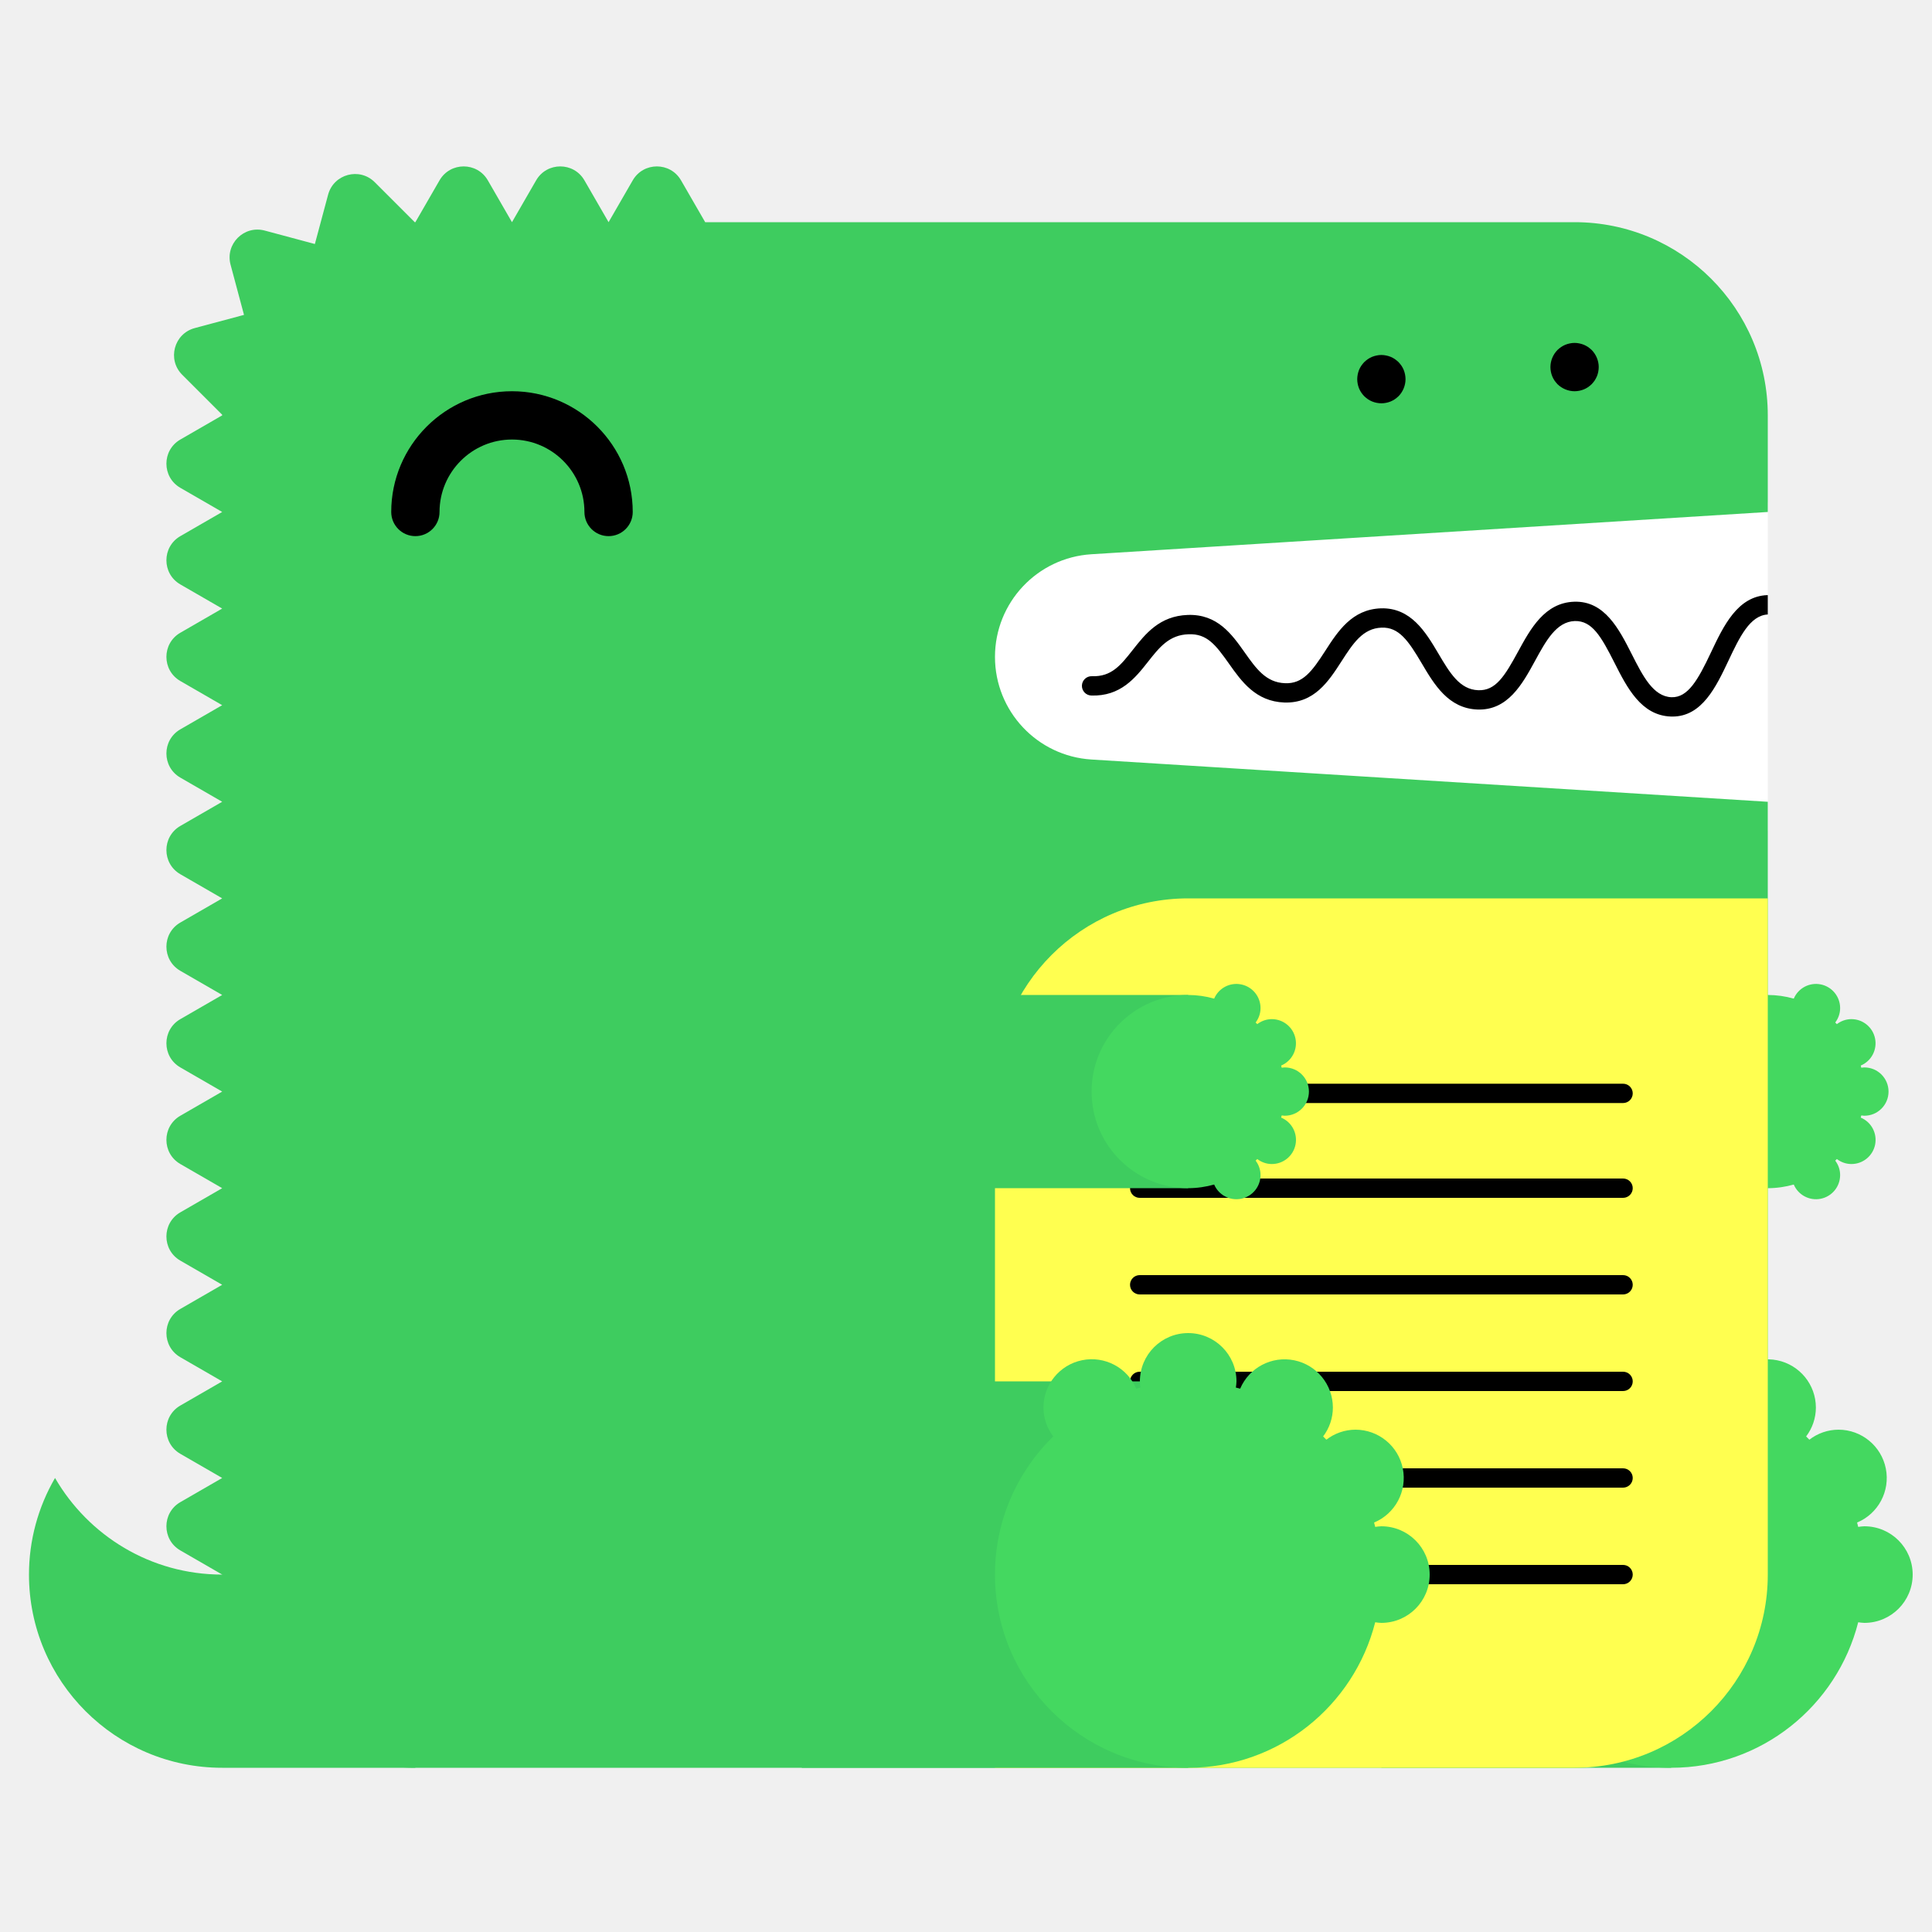
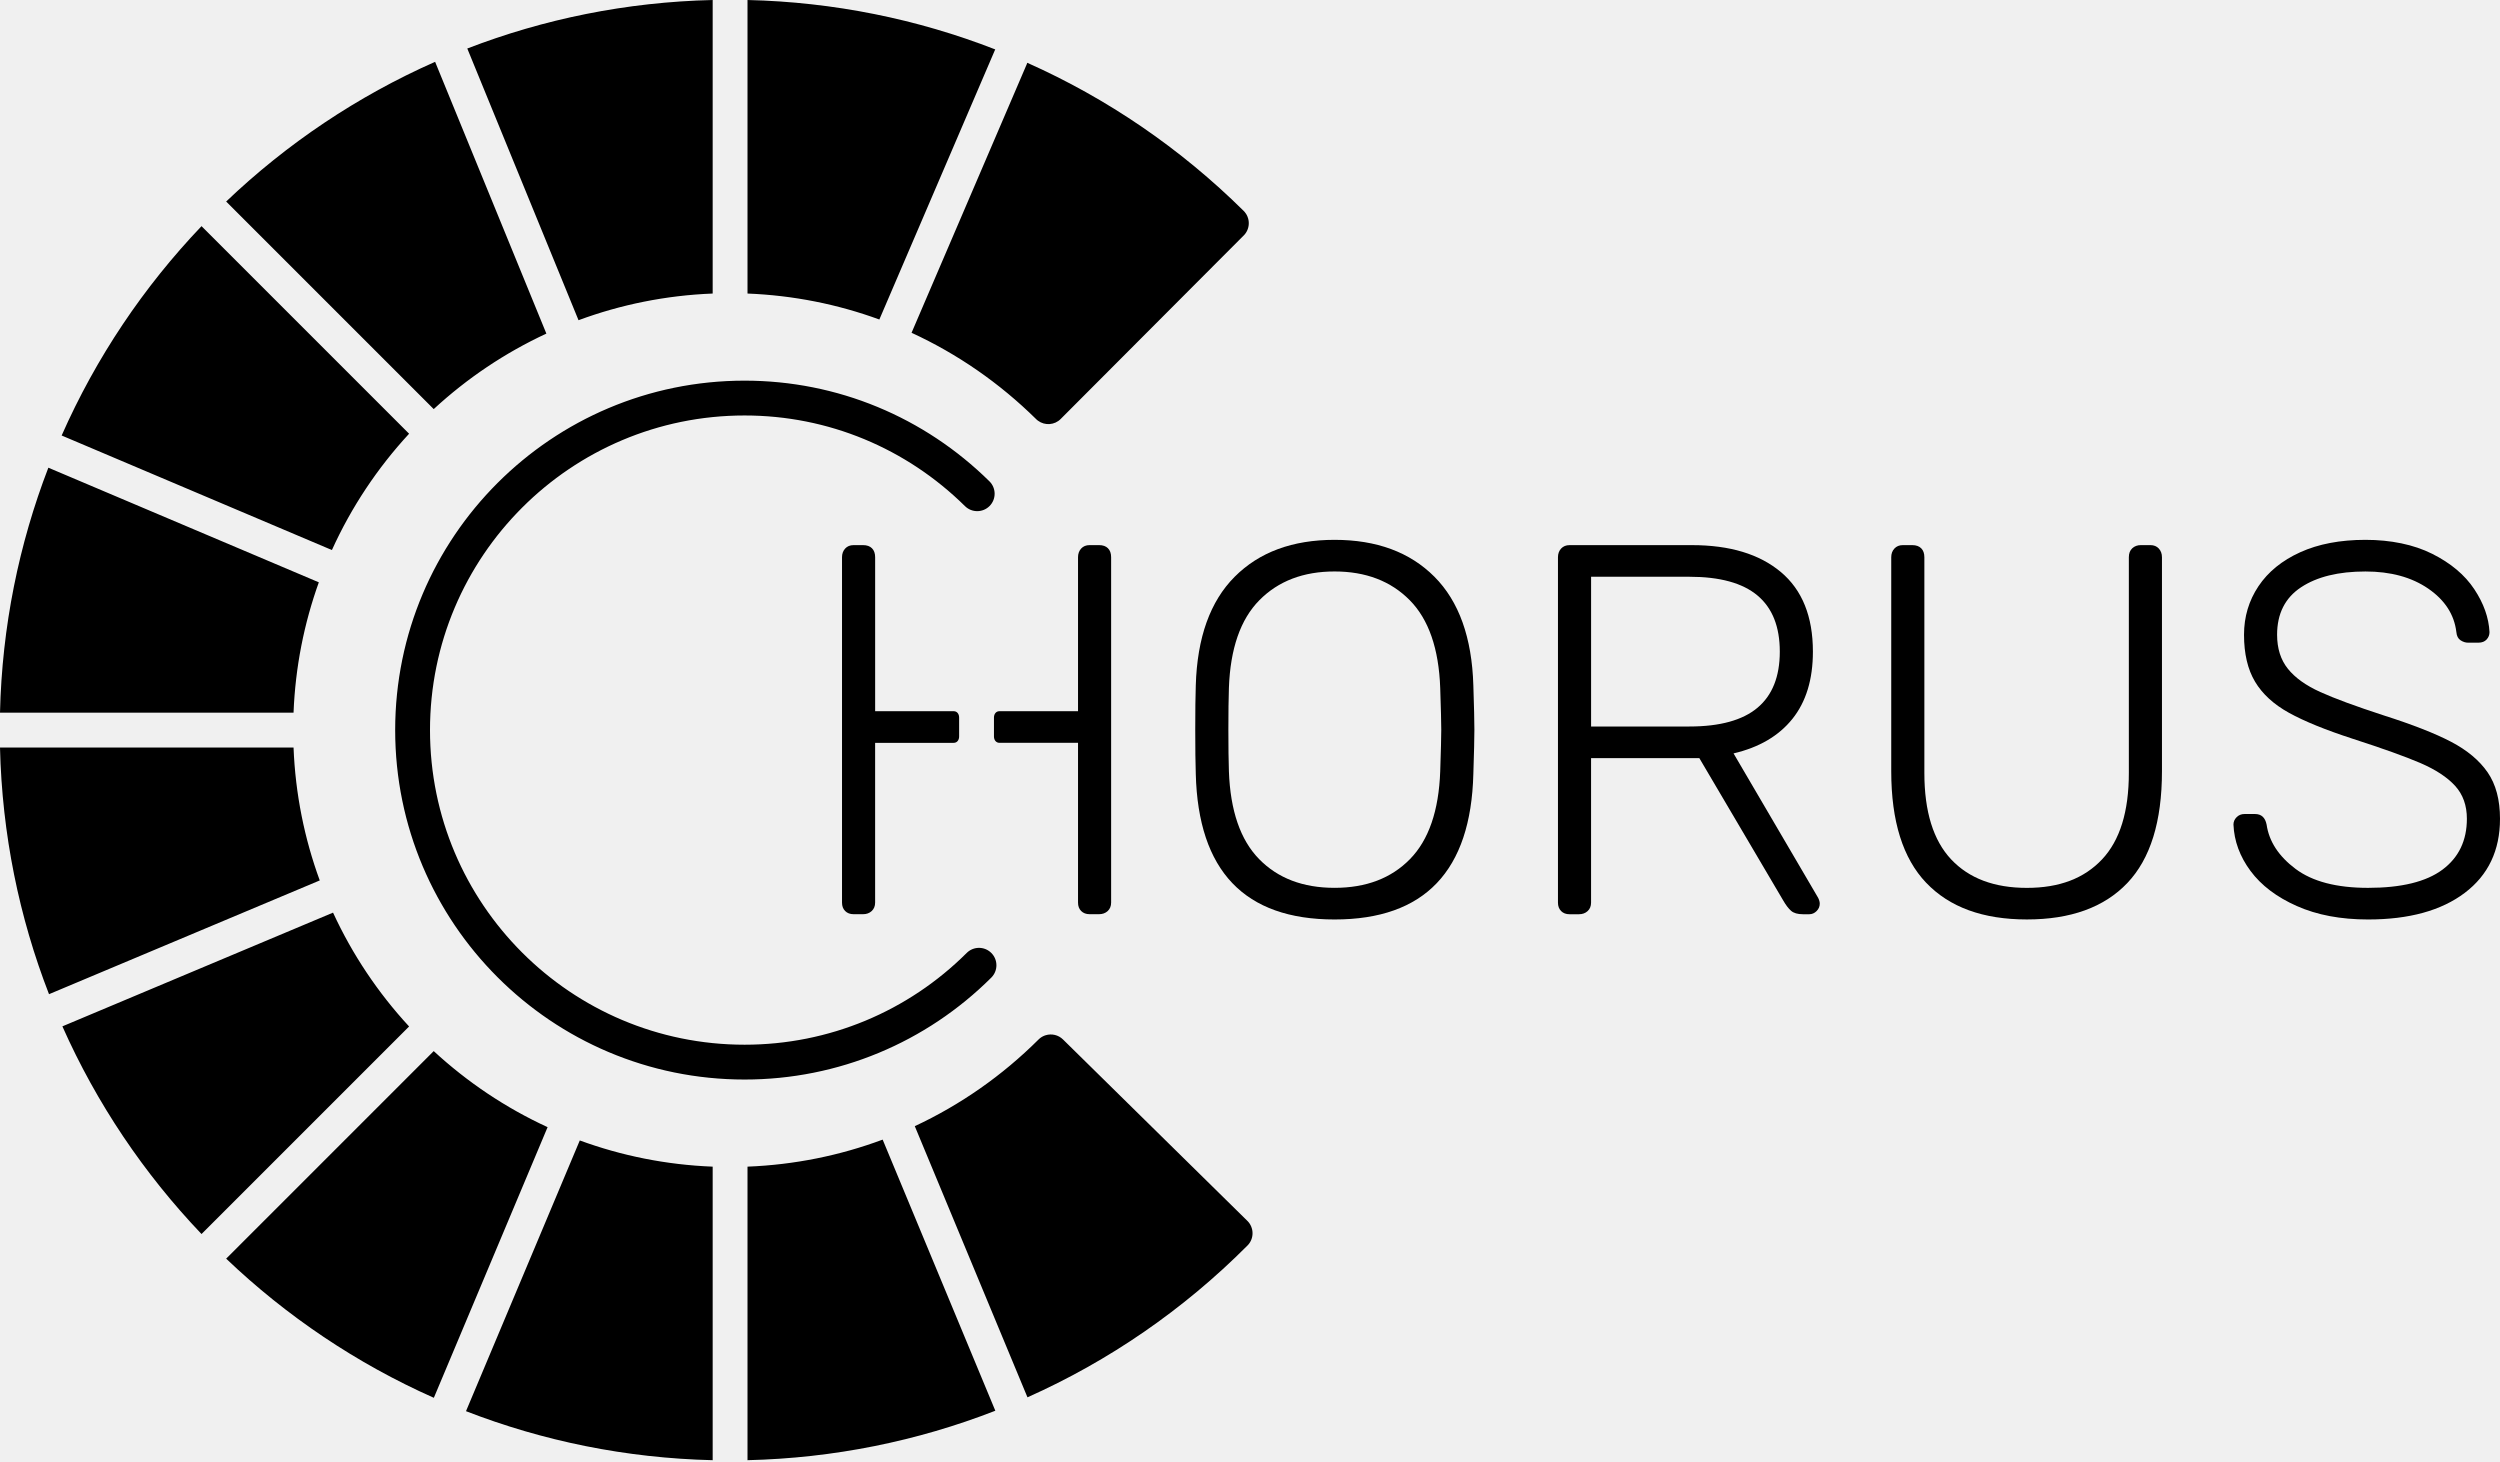
- <svg xmlns="http://www.w3.org/2000/svg" width="200" height="200" viewBox="0 0 200 200">
-   <g fill="none" fill-rule="evenodd">
-     <path fill="#FFF" d="M99 52h84v34H99z" />
-     <path d="M23 163c-7.398 0-13.843-4.027-17.303-10A19.886 19.886 0 0 0 3 163c0 11.046 8.954 20 20 20h20v-20H23z" fill="#3ECC5F" />
-     <path d="M112.98 57.376L183 53V43c0-11.046-8.954-20-20-20H73l-2.5-4.33c-1.112-1.925-3.889-1.925-5 0L63 23l-2.5-4.33c-1.111-1.925-3.889-1.925-5 0L53 23l-2.5-4.33c-1.111-1.925-3.889-1.925-5 0L43 23c-.022 0-.042.003-.065.003l-4.142-4.141c-1.57-1.571-4.252-.853-4.828 1.294l-1.369 5.104-5.192-1.392c-2.148-.575-4.111 1.389-3.535 3.536l1.39 5.193-5.102 1.367c-2.148.576-2.867 3.259-1.296 4.83l4.142 4.142c0 .021-.003.042-.003.064l-4.33 2.5c-1.925 1.111-1.925 3.889 0 5L23 53l-4.33 2.5c-1.925 1.111-1.925 3.889 0 5L23 63l-4.33 2.5c-1.925 1.111-1.925 3.889 0 5L23 73l-4.33 2.5c-1.925 1.111-1.925 3.889 0 5L23 83l-4.33 2.5c-1.925 1.111-1.925 3.889 0 5L23 93l-4.33 2.5c-1.925 1.111-1.925 3.889 0 5L23 103l-4.33 2.5c-1.925 1.111-1.925 3.889 0 5L23 113l-4.33 2.5c-1.925 1.111-1.925 3.889 0 5L23 123l-4.33 2.5c-1.925 1.111-1.925 3.889 0 5L23 133l-4.33 2.5c-1.925 1.111-1.925 3.889 0 5L23 143l-4.33 2.5c-1.925 1.111-1.925 3.889 0 5L23 153l-4.33 2.5c-1.925 1.111-1.925 3.889 0 5L23 163c0 11.046 8.954 20 20 20h120c11.046 0 20-8.954 20-20V83l-70.02-4.376A10.645 10.645 0 0 1 103 68c0-5.621 4.37-10.273 9.98-10.624" fill="#3ECC5F" />
-     <path fill="#3ECC5F" d="M143 183h30v-40h-30z" />
-     <path d="M193 158c-.219 0-.428.037-.639.064-.038-.15-.074-.301-.116-.451A5 5 0 0 0 190.32 148a4.96 4.96 0 0 0-3.016 1.036 26.531 26.531 0 0 0-.335-.336 4.955 4.955 0 0 0 1.011-2.987 5 5 0 0 0-9.599-1.959c-.148-.042-.297-.077-.445-.115.027-.211.064-.42.064-.639a5 5 0 0 0-5-5 5 5 0 0 0-5 5c0 .219.037.428.064.639-.148.038-.297.073-.445.115a4.998 4.998 0 0 0-9.599 1.959c0 1.125.384 2.151 1.011 2.987-3.717 3.632-6.031 8.693-6.031 14.3 0 11.046 8.954 20 20 20 9.339 0 17.16-6.41 19.361-15.064.211.027.42.064.639.064a5 5 0 0 0 5-5 5 5 0 0 0-5-5" fill="#44D860" />
-     <path fill="#3ECC5F" d="M153 123h30v-20h-30z" />
-     <path d="M193 115.5a2.5 2.5 0 1 0 0-5c-.109 0-.214.019-.319.032-.02-.075-.037-.15-.058-.225a2.501 2.501 0 0 0-.963-4.807c-.569 0-1.088.197-1.508.518a6.653 6.653 0 0 0-.168-.168c.314-.417.506-.931.506-1.494a2.5 2.5 0 0 0-4.8-.979A9.987 9.987 0 0 0 183 103c-5.522 0-10 4.478-10 10s4.478 10 10 10c.934 0 1.833-.138 2.69-.377a2.5 2.5 0 0 0 4.8-.979c0-.563-.192-1.077-.506-1.494.057-.055.113-.111.168-.168.42.321.939.518 1.508.518a2.5 2.5 0 0 0 .963-4.807c.021-.074.038-.15.058-.225.105.013.21.032.319.032" fill="#44D860" />
-     <path d="M63 55.5a2.5 2.5 0 0 1-2.5-2.5c0-4.136-3.364-7.5-7.5-7.5s-7.5 3.364-7.5 7.5a2.5 2.5 0 1 1-5 0c0-6.893 5.607-12.5 12.5-12.5S65.5 46.107 65.5 53a2.5 2.5 0 0 1-2.5 2.5" fill="#000" />
-     <path d="M103 183h60c11.046 0 20-8.954 20-20V93h-60c-11.046 0-20 8.954-20 20v70z" fill="#FFFF50" />
-     <path d="M168.02 124h-50.04a1 1 0 1 1 0-2h50.04a1 1 0 1 1 0 2m0 20h-50.04a1 1 0 1 1 0-2h50.04a1 1 0 1 1 0 2m0 20h-50.04a1 1 0 1 1 0-2h50.04a1 1 0 1 1 0 2m0-49.814h-50.04a1 1 0 1 1 0-2h50.04a1 1 0 1 1 0 2m0 19.814h-50.04a1 1 0 1 1 0-2h50.04a1 1 0 1 1 0 2m0 20h-50.04a1 1 0 1 1 0-2h50.04a1 1 0 1 1 0 2M183 61.611c-.012 0-.022-.006-.034-.005-3.09.105-4.552 3.196-5.842 5.923-1.346 2.85-2.387 4.703-4.093 4.647-1.889-.068-2.969-2.202-4.113-4.46-1.314-2.594-2.814-5.536-5.963-5.426-3.046.104-4.513 2.794-5.807 5.167-1.377 2.528-2.314 4.065-4.121 3.994-1.927-.07-2.951-1.805-4.136-3.813-1.321-2.236-2.848-4.75-5.936-4.664-2.994.103-4.465 2.385-5.763 4.4-1.373 2.13-2.335 3.428-4.165 3.351-1.973-.07-2.992-1.51-4.171-3.177-1.324-1.873-2.816-3.993-5.895-3.89-2.928.1-4.399 1.97-5.696 3.618-1.232 1.564-2.194 2.802-4.229 2.724a1 1 0 0 0-.072 2c3.017.101 4.545-1.8 5.872-3.487 1.177-1.496 2.193-2.787 4.193-2.855 1.926-.082 2.829 1.115 4.195 3.045 1.297 1.834 2.769 3.914 5.731 4.021 3.103.104 4.596-2.215 5.918-4.267 1.182-1.834 2.202-3.417 4.15-3.484 1.793-.067 2.769 1.35 4.145 3.681 1.297 2.197 2.766 4.686 5.787 4.796 3.125.108 4.634-2.62 5.949-5.035 1.139-2.088 2.214-4.06 4.119-4.126 1.793-.042 2.728 1.595 4.111 4.33 1.292 2.553 2.757 5.445 5.825 5.556l.169.003c3.064 0 4.518-3.075 5.805-5.794 1.139-2.41 2.217-4.68 4.067-4.773v-2z" fill="#000" />
-     <path fill="#3ECC5F" d="M83 183h40v-40H83z" />
-     <path d="M143 158c-.219 0-.428.037-.639.064-.038-.15-.074-.301-.116-.451A5 5 0 0 0 140.32 148a4.96 4.96 0 0 0-3.016 1.036 26.531 26.531 0 0 0-.335-.336 4.955 4.955 0 0 0 1.011-2.987 5 5 0 0 0-9.599-1.959c-.148-.042-.297-.077-.445-.115.027-.211.064-.42.064-.639a5 5 0 0 0-5-5 5 5 0 0 0-5 5c0 .219.037.428.064.639-.148.038-.297.073-.445.115a4.998 4.998 0 0 0-9.599 1.959c0 1.125.384 2.151 1.011 2.987-3.717 3.632-6.031 8.693-6.031 14.3 0 11.046 8.954 20 20 20 9.339 0 17.16-6.41 19.361-15.064.211.027.42.064.639.064a5 5 0 0 0 5-5 5 5 0 0 0-5-5" fill="#44D860" />
-     <path fill="#3ECC5F" d="M83 123h40v-20H83z" />
-     <path d="M133 115.5a2.5 2.5 0 1 0 0-5c-.109 0-.214.019-.319.032-.02-.075-.037-.15-.058-.225a2.501 2.501 0 0 0-.963-4.807c-.569 0-1.088.197-1.508.518a6.653 6.653 0 0 0-.168-.168c.314-.417.506-.931.506-1.494a2.5 2.5 0 0 0-4.8-.979A9.987 9.987 0 0 0 123 103c-5.522 0-10 4.478-10 10s4.478 10 10 10c.934 0 1.833-.138 2.69-.377a2.5 2.5 0 0 0 4.8-.979c0-.563-.192-1.077-.506-1.494.057-.055.113-.111.168-.168.42.321.939.518 1.508.518a2.5 2.5 0 0 0 .963-4.807c.021-.074.038-.15.058-.225.105.013.21.032.319.032" fill="#44D860" />
-     <path d="M143 41.75c-.16 0-.33-.02-.49-.05a2.52 2.52 0 0 1-.47-.14c-.15-.06-.29-.14-.431-.23-.13-.09-.259-.2-.38-.31-.109-.12-.219-.24-.309-.38s-.17-.28-.231-.43a2.619 2.619 0 0 1-.189-.96c0-.16.02-.33.05-.49.03-.16.08-.31.139-.47.061-.15.141-.29.231-.43.09-.13.2-.26.309-.38.121-.11.25-.22.38-.31.141-.09.281-.17.431-.23.149-.06.31-.11.47-.14.32-.07.65-.07.98 0 .159.03.32.08.47.14.149.06.29.14.43.23.13.09.259.2.38.31.11.12.22.25.31.38.09.14.17.28.23.43.06.16.11.31.14.47.029.16.05.33.05.49 0 .66-.271 1.31-.73 1.77-.121.11-.25.22-.38.31-.14.09-.281.17-.43.23a2.565 2.565 0 0 1-.96.19m20-1.25c-.66 0-1.3-.27-1.771-.73a3.802 3.802 0 0 1-.309-.38c-.09-.14-.17-.28-.231-.43a2.619 2.619 0 0 1-.189-.96c0-.66.27-1.3.729-1.77.121-.11.25-.22.38-.31.141-.09.281-.17.431-.23.149-.06.31-.11.47-.14.32-.07.66-.07.98 0 .159.03.32.08.47.14.149.06.29.14.43.23.13.09.259.2.38.31.459.47.73 1.11.73 1.77 0 .16-.021.33-.05.49-.03.16-.08.32-.14.47-.07.15-.14.29-.23.43-.09.13-.2.26-.31.38-.121.11-.25.22-.38.31-.14.09-.281.17-.43.23a2.565 2.565 0 0 1-.96.19" fill="#000" />
-   </g>
+ <svg xmlns="http://www.w3.org/2000/svg" width="1300" height="760" viewBox="0 0 1300 760" fill="none">
+   <path fill-rule="evenodd" clip-rule="evenodd" d="M301.488 593.031C323.167 600.974 346.394 605.708 370.592 606.657L370.591 759.299C325.445 758.242 282.248 749.307 242.321 733.814L301.488 593.031ZM458.983 592.601L517.569 733.584C477.024 749.382 433.539 758.245 388.705 759.298L388.705 606.656C413.08 605.698 436.744 600.882 458.983 592.601ZM225.536 546.57C242.966 562.671 262.924 576.076 284.747 586.123L225.599 726.859C185.449 709.019 148.969 684.419 117.602 654.505L225.536 546.57ZM552.827 540.586L552.859 540.618L648.61 634.833L648.627 634.849C648.635 634.857 648.643 634.864 648.651 634.872L648.709 634.932L648.74 634.963L648.765 634.989L648.829 635.055C648.915 635.146 649 635.238 649.082 635.332C649.106 635.36 649.131 635.389 649.156 635.418L649.223 635.498C649.241 635.52 649.259 635.542 649.277 635.564C649.304 635.597 649.332 635.63 649.358 635.664L649.427 635.752C649.448 635.778 649.468 635.805 649.488 635.832L649.558 635.925L649.613 636L649.675 636.087C649.698 636.121 649.721 636.154 649.744 636.188L649.764 636.216L649.783 636.245C649.81 636.285 649.836 636.325 649.862 636.365C649.873 636.382 649.885 636.4 649.896 636.417L649.975 636.544L649.992 636.571L650.009 636.598C650.034 636.64 650.059 636.682 650.084 636.725C650.1 636.753 650.116 636.781 650.132 636.809C650.147 636.835 650.162 636.861 650.176 636.887C650.301 637.112 650.416 637.34 650.52 637.573C650.53 637.595 650.54 637.617 650.55 637.64C650.597 637.745 650.641 637.852 650.683 637.959C650.692 637.981 650.7 638.002 650.708 638.023C650.845 638.378 650.959 638.741 651.05 639.108C651.092 639.279 651.129 639.451 651.161 639.623C651.166 639.647 651.17 639.671 651.174 639.695C651.181 639.731 651.187 639.768 651.193 639.805L651.21 639.912L651.226 640.019C651.231 640.056 651.236 640.093 651.241 640.13L651.252 640.219L651.264 640.326C651.267 640.36 651.271 640.394 651.274 640.427C651.276 640.451 651.278 640.475 651.281 640.5C651.29 640.608 651.297 640.716 651.303 640.824C651.308 640.929 651.312 641.034 651.313 641.139C651.315 641.245 651.315 641.352 651.313 641.458C651.311 641.564 651.307 641.67 651.302 641.776L651.297 641.859C651.295 641.888 651.293 641.917 651.291 641.945C651.288 641.985 651.285 642.025 651.281 642.066C651.279 642.091 651.277 642.116 651.274 642.141C651.271 642.182 651.266 642.224 651.262 642.265C651.259 642.292 651.256 642.319 651.253 642.345C651.24 642.454 651.226 642.562 651.209 642.67L651.196 642.754C651.178 642.866 651.157 642.978 651.134 643.09C651.114 643.189 651.093 643.287 651.07 643.385C651.062 643.418 651.054 643.452 651.045 643.485C651.02 643.586 650.993 643.688 650.964 643.789C650.955 643.819 650.946 643.849 650.937 643.88L650.918 643.944L650.876 644.078C650.845 644.175 650.811 644.272 650.776 644.369C650.764 644.403 650.752 644.437 650.739 644.471C650.702 644.568 650.664 644.665 650.624 644.762C650.612 644.792 650.599 644.823 650.586 644.853L650.559 644.915C650.54 644.958 650.521 645.001 650.501 645.044C650.489 645.07 650.477 645.097 650.465 645.123C650.449 645.157 650.433 645.191 650.417 645.225C650.403 645.254 650.388 645.283 650.374 645.312C650.357 645.346 650.34 645.38 650.323 645.413C650.307 645.444 650.291 645.474 650.275 645.504C650.259 645.535 650.243 645.566 650.226 645.597C650.206 645.634 650.185 645.671 650.165 645.709L650.128 645.772L650.06 645.891L650.021 645.955C649.959 646.059 649.894 646.162 649.826 646.264C649.815 646.281 649.805 646.297 649.794 646.314C649.77 646.349 649.746 646.385 649.721 646.421L649.672 646.491L649.603 646.588L649.57 646.633L649.536 646.679C649.525 646.694 649.513 646.71 649.502 646.725C649.47 646.767 649.438 646.808 649.406 646.85C649.386 646.875 649.366 646.901 649.346 646.926C649.326 646.951 649.306 646.975 649.287 646.999C649.255 647.038 649.223 647.076 649.191 647.115L649.139 647.176L649.088 647.235C649.01 647.324 648.93 647.413 648.848 647.5C648.821 647.528 648.795 647.555 648.768 647.583L648.714 647.638L648.698 647.655L648.674 647.679C615.435 681.041 576.659 707.705 534.282 726.606L475.688 585.605C499.419 574.527 521.186 559.336 540.021 540.564L540.047 540.539L540.113 540.473L540.161 540.427L540.203 540.388C540.24 540.353 540.277 540.318 540.315 540.284C540.34 540.262 540.365 540.239 540.39 540.217L540.456 540.158L540.577 540.054C540.591 540.042 540.605 540.03 540.619 540.019L540.719 539.936C540.744 539.916 540.769 539.896 540.794 539.876L540.904 539.79L540.959 539.748C540.993 539.723 541.026 539.698 541.059 539.674C541.092 539.65 541.125 539.626 541.158 539.602C541.173 539.592 541.188 539.581 541.203 539.571C541.246 539.54 541.29 539.51 541.334 539.48L541.403 539.434L541.489 539.377C541.523 539.355 541.558 539.333 541.592 539.311L541.673 539.261L541.761 539.207L541.868 539.144C541.898 539.126 541.928 539.109 541.958 539.092L542.021 539.057C542.069 539.03 542.117 539.004 542.166 538.978L542.194 538.964C542.239 538.939 542.285 538.916 542.331 538.893C542.355 538.881 542.379 538.869 542.403 538.857L542.536 538.792C542.547 538.788 542.557 538.783 542.567 538.778C542.685 538.722 542.804 538.67 542.924 538.619C542.933 538.616 542.942 538.613 542.95 538.609C542.998 538.589 543.046 538.57 543.093 538.551L543.154 538.528C543.332 538.459 543.513 538.396 543.695 538.339C543.707 538.336 543.718 538.332 543.73 538.328C546.842 537.365 550.369 538.119 552.827 540.586ZM173.183 474.567C183.229 496.384 196.632 516.337 212.73 533.764L104.795 641.698C74.88 610.331 50.281 573.851 32.441 533.703L173.183 474.567ZM387.203 197.938C435.517 197.938 480.679 216.934 514.512 250.299C518.072 253.811 518.112 259.544 514.601 263.105C511.089 266.666 505.355 266.705 501.795 263.194C471.311 233.131 430.698 216.048 387.203 216.048C296.849 216.048 223.602 289.295 223.602 379.649C223.602 470.004 296.849 543.25 387.203 543.25C431.095 543.25 472.218 525.899 502.691 495.528C506.233 491.998 511.966 492.007 515.497 495.55C519.027 499.092 519.018 504.826 515.475 508.356C481.642 542.076 435.937 561.361 387.203 561.361C286.847 561.361 205.491 480.006 205.491 379.649C205.491 279.293 286.847 197.938 387.203 197.938ZM152.642 388.707C153.591 412.911 158.327 436.142 166.273 457.825L25.486 516.98C9.993 477.053 1.057 433.855 0 388.708L152.642 388.707ZM25.145 243.201L165.789 302.807C158.134 324.108 153.572 346.883 152.642 370.592L7.86333e-06 370.591C1.049 325.776 9.862 282.882 25.145 243.201ZM104.795 117.601L106.158 118.964C106.626 119.433 107.09 119.897 107.55 120.356L108.916 121.723L109.59 122.396L113.04 125.847C113.784 126.591 114.516 127.322 115.236 128.042L116.188 128.995C116.504 129.31 116.816 129.623 117.127 129.933L120.731 133.537C121.343 134.15 121.946 134.752 122.539 135.346L129.249 142.055L130.497 143.303L131.716 144.523C132.319 145.125 132.911 145.717 133.493 146.299L134.644 147.451L135.21 148.017L138.302 151.109C139.949 152.755 141.514 154.321 143.015 155.822L151.191 163.998L153.148 165.954C153.892 166.699 154.629 167.436 155.361 168.167L157.377 170.183L160.387 173.193C161.392 174.199 162.402 175.209 163.426 176.232L165.493 178.299L168.33 181.137L169.302 182.109L169.794 182.6L172.329 185.135L172.6 185.407L174.823 187.629L175.108 187.914L180.387 193.193C180.99 193.797 181.604 194.411 182.23 195.037L188.197 201.003L188.461 201.267L189.8 202.607L190.346 203.152C190.593 203.399 190.836 203.642 191.074 203.881L192.121 204.928L192.79 205.596L195.939 208.745L196.254 209.061L198.824 211.63C198.997 211.804 199.168 211.974 199.335 212.141L201.199 214.005C201.56 214.367 201.906 214.713 202.24 215.046L203.319 216.125C203.653 216.46 203.977 216.784 204.294 217.101L205.161 217.967C205.275 218.081 205.388 218.195 205.501 218.308L205.841 218.647C205.953 218.76 206.066 218.873 206.179 218.986L207.377 220.184C207.493 220.3 207.61 220.416 207.728 220.534L208.084 220.89C208.324 221.13 208.568 221.374 208.818 221.625L209.199 222.005L209.393 222.199L210.198 223.004L210.407 223.213L212.215 225.021L212.71 225.516L212.729 225.536C196.316 243.305 182.704 263.7 172.595 286.02L32.058 226.461C49.928 185.972 74.666 149.193 104.795 117.601ZM534.182 32.651C575.743 51.171 613.848 77.163 646.674 109.628L646.702 109.655C646.782 109.735 646.86 109.816 646.936 109.898C646.955 109.918 646.974 109.938 646.993 109.959L647.042 110.013C647.122 110.102 647.199 110.191 647.275 110.282C647.297 110.308 647.318 110.334 647.34 110.361C647.546 110.615 647.737 110.878 647.912 111.148C647.926 111.168 647.939 111.189 647.952 111.21C648.053 111.368 648.147 111.528 648.237 111.689L648.286 111.78C648.337 111.874 648.385 111.968 648.432 112.063C648.449 112.097 648.466 112.132 648.482 112.166L648.52 112.248L648.55 112.312C648.599 112.419 648.645 112.527 648.69 112.635C648.809 112.926 648.912 113.222 648.999 113.522C649.008 113.551 649.016 113.58 649.024 113.61C649.051 113.706 649.077 113.802 649.1 113.899C649.126 114.002 649.149 114.106 649.171 114.21C649.193 114.314 649.212 114.418 649.231 114.523C649.236 114.553 649.241 114.584 649.246 114.614C649.261 114.711 649.276 114.809 649.288 114.907C649.301 115.01 649.313 115.114 649.323 115.217C649.333 115.328 649.341 115.438 649.348 115.549C649.356 115.704 649.361 115.86 649.362 116.016L649.362 116.055C649.362 116.146 649.361 116.238 649.358 116.33C649.355 116.436 649.351 116.541 649.344 116.647C649.342 116.678 649.34 116.709 649.337 116.74C649.329 116.846 649.32 116.953 649.308 117.059C649.305 117.083 649.303 117.108 649.3 117.133C649.286 117.246 649.271 117.358 649.254 117.47C649.226 117.645 649.194 117.819 649.156 117.993L649.144 118.048L649.135 118.086L649.122 118.143C649.082 118.316 649.036 118.488 648.985 118.66C648.954 118.764 648.921 118.868 648.886 118.972C648.876 119.001 648.866 119.03 648.856 119.059C648.847 119.084 648.838 119.11 648.829 119.135C648.768 119.306 648.701 119.474 648.629 119.641C648.588 119.737 648.546 119.832 648.501 119.926C648.486 119.958 648.471 119.99 648.456 120.022C648.414 120.108 648.37 120.194 648.325 120.279L648.261 120.399C648.176 120.556 648.085 120.711 647.99 120.863C647.975 120.887 647.959 120.912 647.944 120.936L647.899 121.005C647.837 121.101 647.772 121.197 647.705 121.291C647.635 121.39 647.563 121.487 647.489 121.584L647.453 121.629C647.439 121.648 647.424 121.667 647.409 121.685C647.336 121.778 647.26 121.87 647.182 121.96C647.111 122.043 647.038 122.125 646.964 122.206C646.893 122.283 646.82 122.359 646.745 122.434L646.718 122.461L551.741 217.685C551.691 217.739 551.64 217.791 551.588 217.844C548.38 221.097 543.316 221.411 539.75 218.762L539.691 218.718C539.592 218.644 539.495 218.567 539.4 218.489C539.379 218.471 539.358 218.454 539.337 218.436L539.292 218.399L539.248 218.362C539.219 218.336 539.19 218.311 539.16 218.285L539.085 218.218L539.002 218.143L538.911 218.057L538.874 218.022L538.782 217.933C519.736 199.149 497.838 184.014 474.008 173.047L533.867 33.497C533.987 33.217 534.092 32.935 534.182 32.651ZM226.256 32.148L284.11 173.471C262.535 183.485 242.797 196.785 225.536 212.729L117.601 104.795C149.139 74.717 185.847 50.012 226.256 32.148ZM370.591 0L370.592 152.642C346.148 153.601 322.697 158.421 300.83 166.51L242.991 25.225C282.731 9.893 325.697 1.051 370.591 0ZM388.705 0C433.523 1.053 476.996 9.91 517.536 25.701L517.475 25.818C517.386 25.994 517.301 26.174 517.223 26.358L457.263 166.144C435.535 158.199 412.473 153.581 388.705 152.643L388.705 0Z" fill="black" />
+   <path d="M495.911 369.832H455.075V289.774C455.075 287.766 454.531 286.211 453.432 285.109C452.344 284.008 450.784 283.462 448.782 283.462H443.865C442.038 283.462 440.58 284.059 439.492 285.243C438.393 286.438 437.849 287.941 437.849 289.764V469.351C437.849 471.184 438.393 472.646 439.492 473.738C440.59 474.829 442.038 475.385 443.865 475.385H448.782C450.599 475.385 452.108 474.839 453.289 473.738C454.469 472.636 455.065 471.184 455.065 469.351V386.276H495.901C497.728 386.276 498.744 384.793 498.744 382.96V373.137C498.744 371.304 497.728 369.822 495.901 369.822L495.911 369.832Z" fill="black" />
+   <path d="M576.155 285.106C575.056 284.004 573.506 283.458 571.504 283.458H566.587C564.76 283.458 563.302 284.055 562.214 285.239C561.116 286.434 560.572 287.937 560.572 289.76V369.818H519.735C517.908 369.818 516.86 371.301 516.86 373.133V382.957C516.86 384.789 517.908 386.272 519.735 386.272H560.572V469.347C560.572 471.18 561.116 472.642 562.214 473.734C563.312 474.825 564.76 475.381 566.587 475.381H571.504C573.321 475.381 574.83 474.835 576.011 473.734C577.192 472.632 577.787 471.18 577.787 469.347V289.77C577.787 287.762 577.243 286.207 576.144 285.106H576.155Z" fill="black" />
+   <path d="M621.806 402.457C621.621 396.969 621.529 389.298 621.529 379.423C621.529 369.548 621.621 361.877 621.806 356.389C622.535 331.532 629.279 312.699 642.039 299.911C654.789 287.122 672.107 280.717 693.973 280.717C715.839 280.717 733.157 287.122 745.907 299.911C758.656 312.71 765.401 331.532 766.14 356.389C766.499 367.355 766.684 375.037 766.684 379.423C766.684 383.809 766.499 391.491 766.14 402.457C764.867 452.912 740.805 478.129 693.973 478.129C647.141 478.129 623.079 452.901 621.806 402.457ZM733.198 446.734C742.94 436.776 748.185 421.558 748.914 401.077C749.274 390.111 749.458 382.893 749.458 379.413C749.458 375.932 749.274 368.725 748.914 357.748C748.185 337.278 742.899 322.059 733.064 312.102C723.22 302.145 710.193 297.161 693.973 297.161C677.753 297.161 664.726 302.145 654.882 312.102C645.037 322.069 639.75 337.288 639.032 357.748C638.847 363.236 638.754 370.454 638.754 379.413C638.754 388.371 638.847 395.589 639.032 401.077C639.761 421.547 644.996 436.766 654.748 446.734C664.49 456.701 677.569 461.674 693.973 461.674C710.377 461.674 723.445 456.701 733.198 446.734Z" fill="black" />
+   <path d="M811.782 473.745C810.684 472.644 810.14 471.192 810.14 469.359V289.771C810.14 287.949 810.684 286.435 811.782 285.251C812.881 284.067 814.328 283.47 816.156 283.47H879.843C899.522 283.47 914.921 288.134 926.038 297.453C937.156 306.772 942.709 320.58 942.709 338.857C942.709 353.303 939.158 364.949 932.054 373.814C924.95 382.68 914.736 388.662 901.442 391.772L945.45 466.898C945.994 468 946.272 468.999 946.272 469.915C946.272 471.377 945.728 472.654 944.629 473.756C943.531 474.857 942.258 475.403 940.8 475.403H937.515C934.784 475.403 932.731 474.816 931.366 473.622C930.001 472.438 928.584 470.564 927.126 468L883.662 394.243H827.355V469.369C827.355 471.202 826.76 472.664 825.579 473.756C824.389 474.857 822.89 475.403 821.073 475.403H816.156C814.328 475.403 812.871 474.857 811.782 473.756V473.745ZM878.478 377.779C894.328 377.779 906.133 374.535 913.874 368.048C921.614 361.561 925.494 351.831 925.494 338.846C925.494 325.862 921.624 316.131 913.874 309.644C906.123 303.157 894.328 299.914 878.478 299.914H827.366V377.779H878.478Z" fill="black" />
+   <path d="M1001.63 459.069C989.503 446.363 983.446 427.035 983.446 401.077V289.768C983.446 287.945 983.99 286.432 985.088 285.248C986.187 284.064 987.634 283.466 989.461 283.466H994.379C996.38 283.466 997.931 284.012 999.029 285.114C1000.13 286.216 1000.67 287.77 1000.67 289.778V401.921C1000.67 422.031 1005.32 437.013 1014.61 446.888C1023.9 456.763 1037.02 461.695 1053.97 461.695C1070.92 461.695 1083.76 456.763 1093.06 446.888C1102.36 437.013 1107 422.031 1107 401.921V289.768C1107 287.76 1107.59 286.205 1108.78 285.104C1109.96 284.002 1111.47 283.456 1113.28 283.456H1118.2C1120.02 283.456 1121.49 284.053 1122.58 285.237C1123.67 286.432 1124.22 287.935 1124.22 289.758V401.077C1124.22 427.221 1118.2 446.589 1106.18 459.203C1094.15 471.817 1076.75 478.118 1053.97 478.118C1031.19 478.118 1013.74 471.765 1001.63 459.059V459.069Z" fill="black" />
+   <path d="M1194.34 471.137C1183.85 466.473 1175.84 460.397 1170.28 452.901C1164.72 445.405 1161.76 437.363 1161.4 428.776C1161.4 427.314 1161.95 426.037 1163.05 424.935C1164.14 423.833 1165.51 423.288 1167.14 423.288H1172.61C1175.9 423.288 1177.9 425.12 1178.63 428.776C1179.9 437.549 1184.91 445.23 1193.67 451.81C1202.42 458.39 1214.99 461.685 1231.39 461.685C1248.7 461.685 1261.6 458.534 1270.08 452.222C1278.54 445.92 1282.78 437.096 1282.78 425.759C1282.78 418.808 1280.73 413.104 1276.64 408.625C1272.54 404.146 1266.56 400.223 1258.73 396.835C1250.9 393.458 1239.05 389.205 1223.19 384.087C1209.16 379.516 1198.18 375.037 1190.25 370.65C1182.33 366.264 1176.44 360.878 1172.62 354.474C1168.8 348.079 1166.89 339.945 1166.89 330.07C1166.89 320.751 1169.39 312.339 1174.4 304.843C1179.41 297.347 1186.66 291.457 1196.13 287.163C1205.61 282.869 1216.91 280.717 1230.03 280.717C1243.15 280.717 1255.09 283.147 1264.75 287.987C1274.41 292.837 1281.7 298.953 1286.61 306.356C1291.53 313.76 1294.17 321.205 1294.54 328.701C1294.54 330.163 1294.04 331.44 1293.04 332.541C1292.03 333.633 1290.62 334.189 1288.8 334.189H1283.33C1282.06 334.189 1280.77 333.777 1279.5 332.953C1278.23 332.129 1277.49 330.719 1277.31 328.701C1276.22 319.567 1271.34 312.02 1262.68 306.078C1254.03 300.137 1243.14 297.172 1230.02 297.172C1215.99 297.172 1204.83 299.911 1196.53 305.399C1188.24 310.887 1184.09 319.104 1184.09 330.08C1184.09 337.206 1185.96 343.106 1189.7 347.76C1193.43 352.425 1199.03 356.44 1206.51 359.828C1213.98 363.216 1225.01 367.283 1239.59 372.03C1254.52 376.787 1266.2 381.348 1274.57 385.735C1282.95 390.121 1289.28 395.424 1293.57 401.633C1297.85 407.853 1300 415.894 1300 425.759C1300 442.213 1293.89 455.053 1281.69 464.279C1269.47 473.516 1252.71 478.129 1231.38 478.129C1217.17 478.129 1204.82 475.802 1194.35 471.137H1194.34Z" fill="black" />
</svg>
